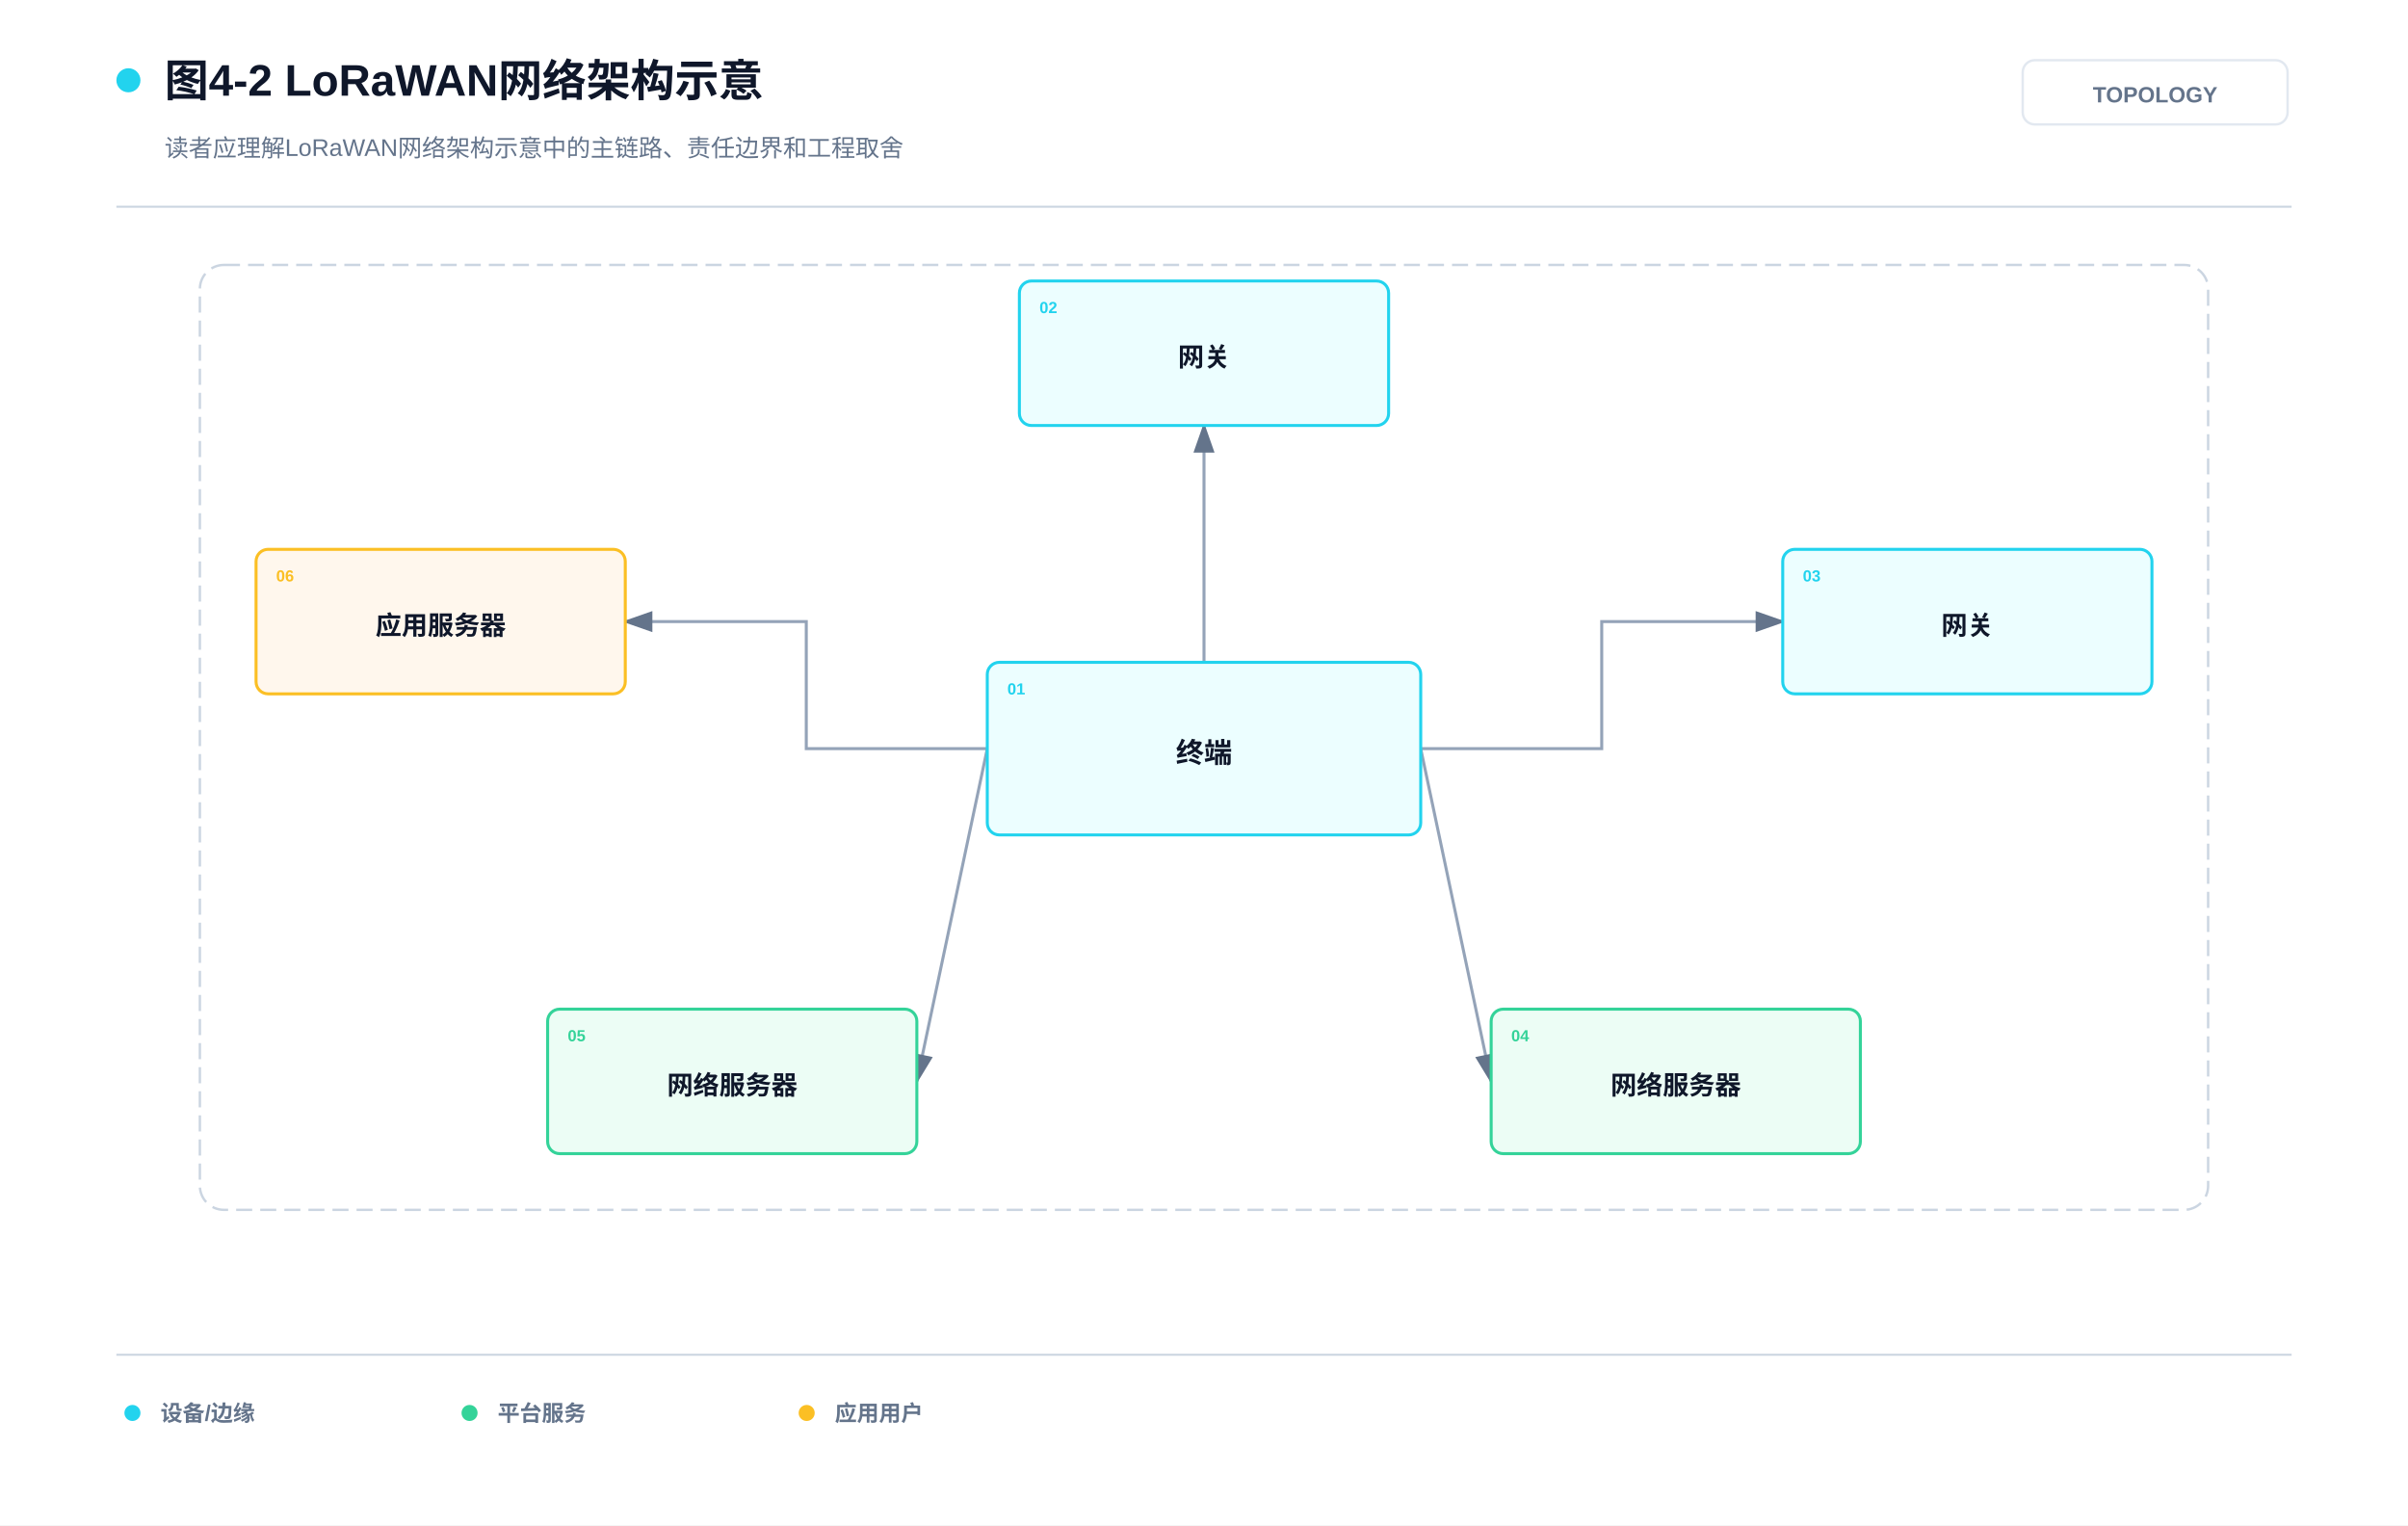
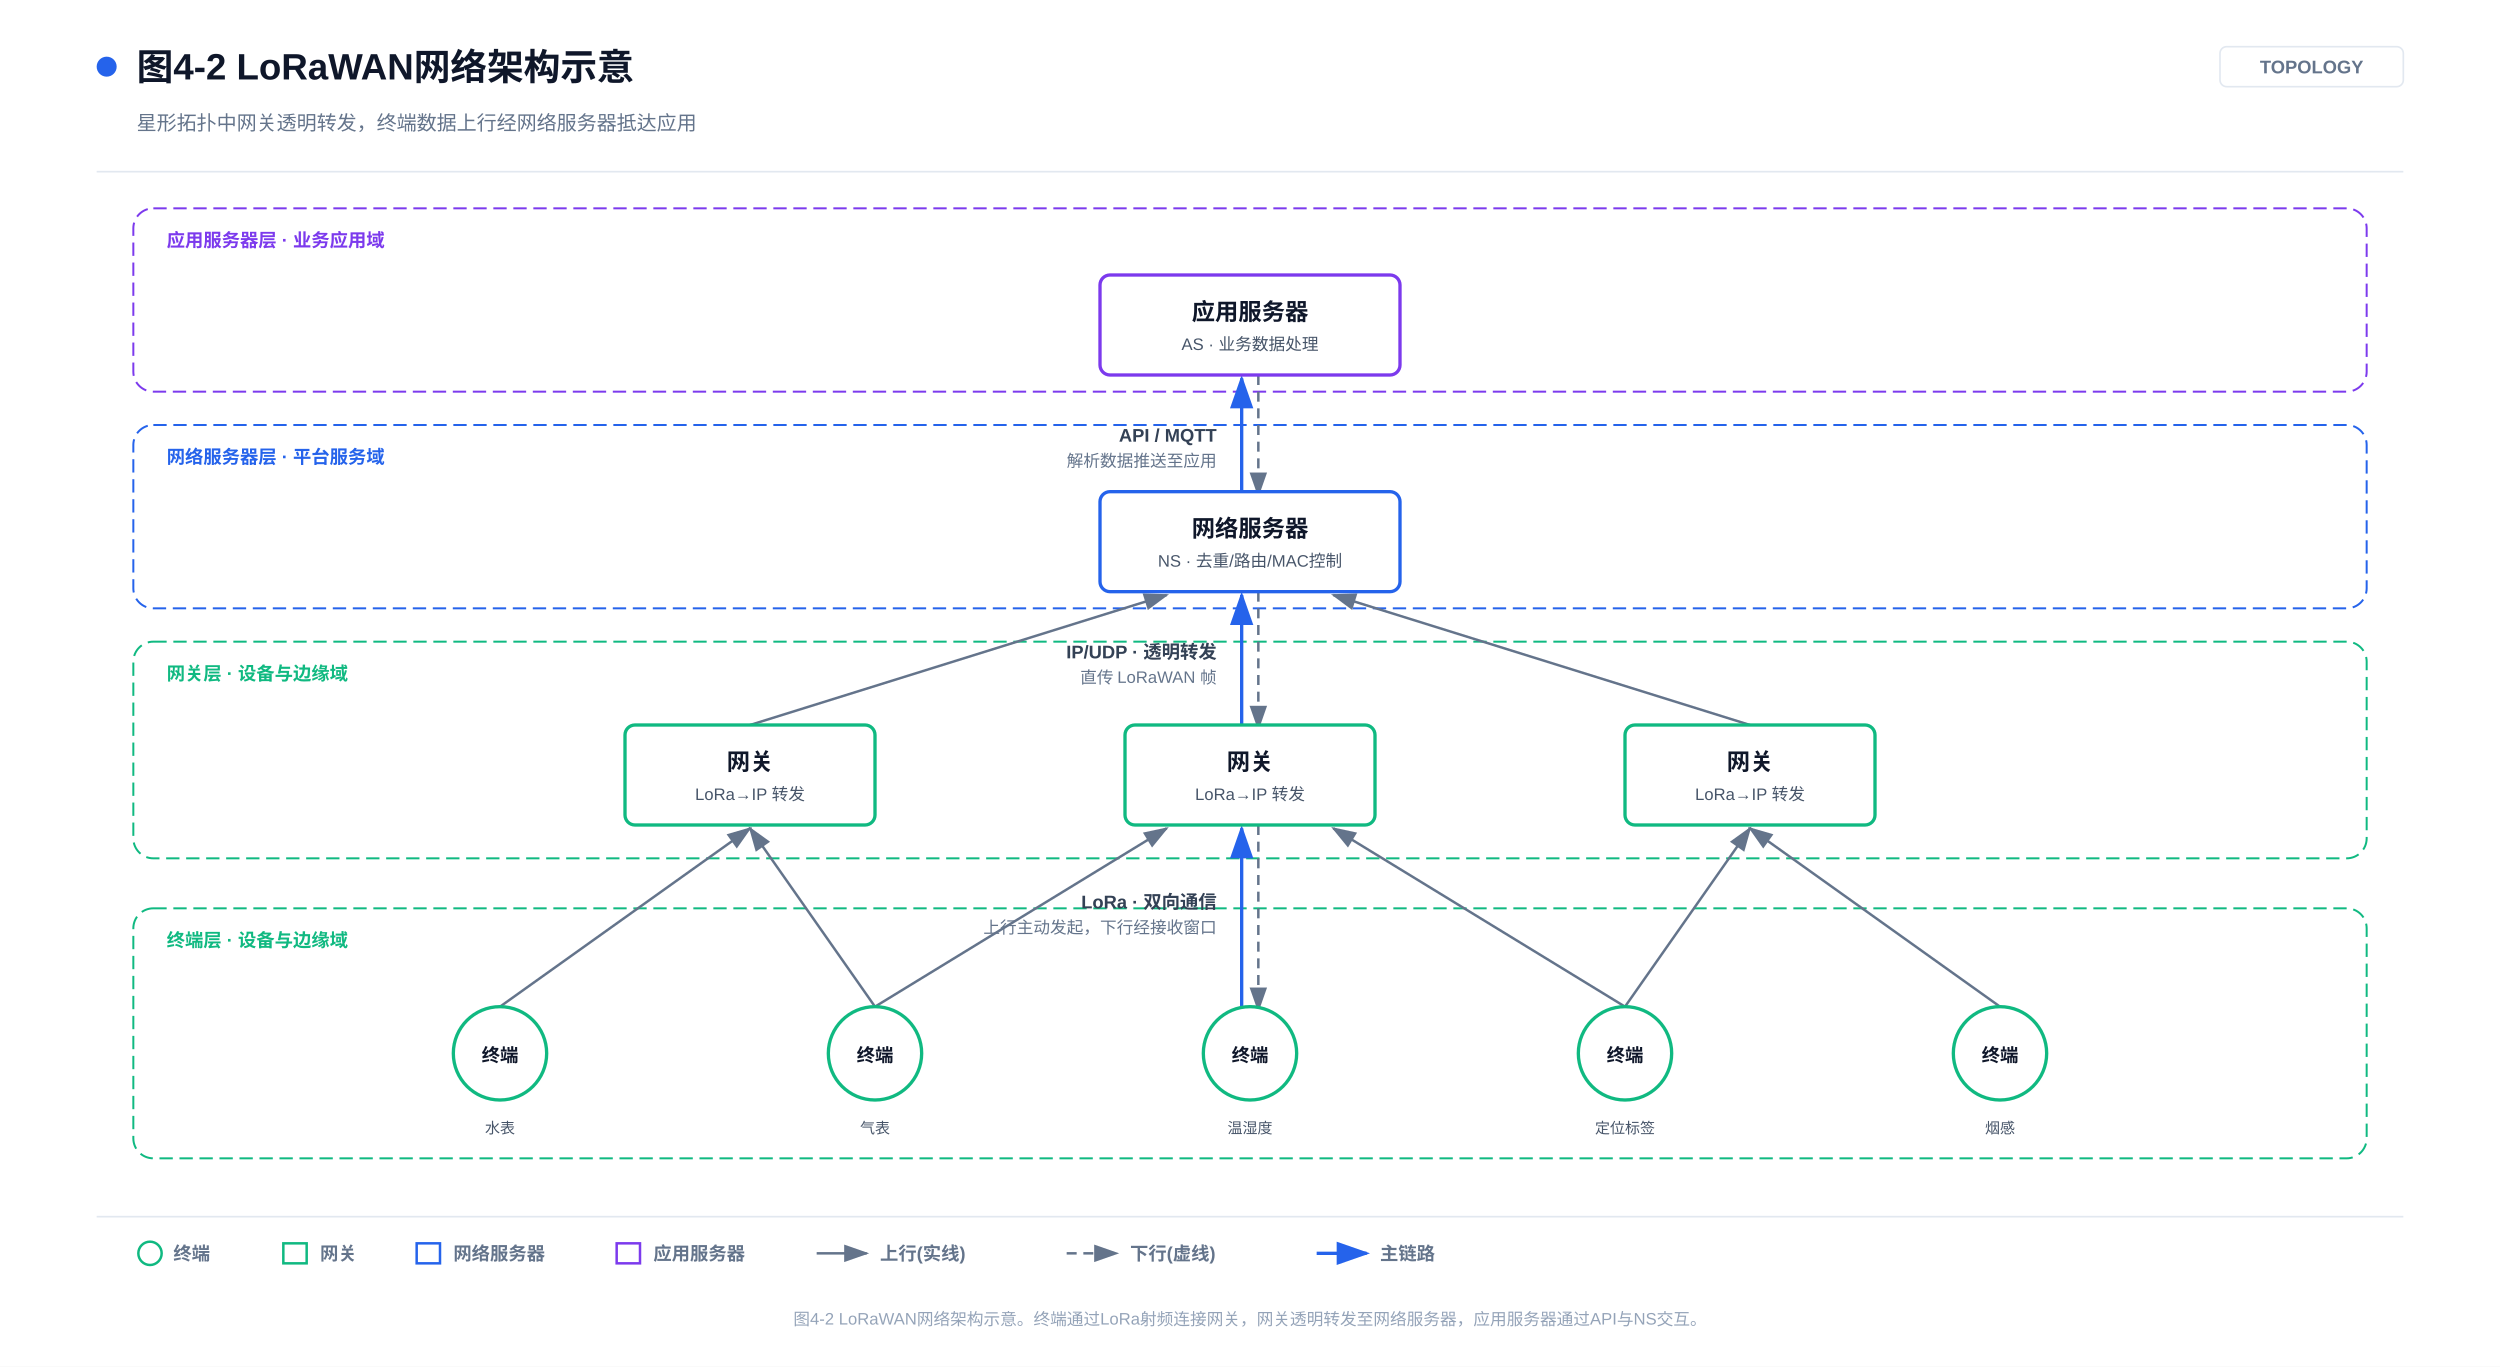
- <svg xmlns="http://www.w3.org/2000/svg" width="1200" height="760" viewBox="0 0 1200 760" role="img" aria-label="图4-2 LoRaWAN网络架构示意" data-style="architecture-diagram-white-book">
+ <svg xmlns="http://www.w3.org/2000/svg" width="1500" height="820" viewBox="0 0 1500 820" role="img" aria-label="图4-2 LoRaWAN网络架构示意" data-style="architecture-diagram-wireframe-white" font-family="'JetBrains Mono','PingFang SC','Microsoft YaHei',Arial,sans-serif">
  <defs>
-     <marker id="arrowhead" markerWidth="10" markerHeight="7" refX="9" refY="3.5" orient="auto">
-       <polygon points="0 0, 10 3.5, 0 7" fill="#64748B" />
+     <marker id="ah-blue" markerWidth="10" markerHeight="7" refX="9" refY="3.5" orient="auto">
+       <polygon points="0 0,10 3.5,0 7" fill="#2563EB" />
+     </marker>
+     <marker id="ah-gray" markerWidth="10" markerHeight="7" refX="9" refY="3.5" orient="auto">
+       <polygon points="0 0,10 3.5,0 7" fill="#64748B" />
    </marker>
  </defs>
-   <rect x="0" y="0" width="1200" height="760" fill="#FFFFFF" />
-   <circle cx="64" cy="40" r="6" fill="#22D3EE" />
-   <text x="82" y="48" fill="#0F172A" font-size="22" font-family="'JetBrains Mono', 'PingFang SC', 'Microsoft YaHei', Arial, sans-serif" font-weight="700">图4-2 LoRaWAN网络架构示意</text>
-   <text x="82.0" y="78.0" fill="#64748B" font-size="12" font-family="'JetBrains Mono', 'PingFang SC', 'Microsoft YaHei', Arial, sans-serif" font-weight="500" text-anchor="start">读者应理解LoRaWAN网络架构示意中的主链路、责任边界和工程取舍</text>
-   <rect x="1008.0" y="30.0" width="132.0" height="32.0" rx="6.0" fill="#FFFFFF" stroke="#E2E8F0" stroke-width="1.2" />
-   <text x="1074" y="51" fill="#64748B" font-size="11" font-family="'JetBrains Mono', 'PingFang SC', 'Microsoft YaHei', Arial, sans-serif" font-weight="700" text-anchor="middle">TOPOLOGY</text>
-   <line x1="58" y1="103" x2="1142" y2="103" stroke="#CBD5E1" stroke-width="1" />
-   <rect x="99.6" y="132.0" width="1000.8" height="470.8" rx="12.0" fill="#FFFFFF" stroke="#CBD5E1" stroke-width="1.2" stroke-dasharray="8 4" />
-   <line x1="600.0" y1="330.0" x2="600.0" y2="212.0" stroke="#94A3B8" stroke-width="1.5" marker-end="url(#arrowhead)" />
-   <path d="M 708.0 373.0 L 798.2 373.0 L 798.2 309.7 L 888.4 309.7" fill="none" stroke="#94A3B8" stroke-width="1.5" marker-end="url(#arrowhead)" />
-   <line x1="708.0" y1="373.0" x2="743.1" y2="538.8" stroke="#94A3B8" stroke-width="1.5" marker-end="url(#arrowhead)" />
-   <line x1="492.0" y1="373.0" x2="456.9" y2="538.8" stroke="#94A3B8" stroke-width="1.5" marker-end="url(#arrowhead)" />
-   <path d="M 492.0 373.0 L 401.8 373.0 L 401.8 309.7 L 311.6 309.7" fill="none" stroke="#94A3B8" stroke-width="1.5" marker-end="url(#arrowhead)" />
-   <rect x="492.0" y="330.0" width="216.0" height="86.0" rx="6.0" fill="#ECFEFF" stroke="#22D3EE" stroke-width="1.5" />
-   <text x="502.0" y="346.0" fill="#22D3EE" font-size="8" font-family="'JetBrains Mono', 'PingFang SC', 'Microsoft YaHei', Arial, sans-serif" font-weight="700">01</text>
-   <text x="600.0" y="380.0" fill="#0F172A" font-size="14" font-family="'JetBrains Mono', 'PingFang SC', 'Microsoft YaHei', Arial, sans-serif" font-weight="700" text-anchor="middle">终端</text>
-   <rect x="508.0" y="140.0" width="184.0" height="72.0" rx="6.0" fill="#ECFEFF" stroke="#22D3EE" stroke-width="1.5" />
-   <text x="518.0" y="156.0" fill="#22D3EE" font-size="8" font-family="'JetBrains Mono', 'PingFang SC', 'Microsoft YaHei', Arial, sans-serif" font-weight="700">02</text>
-   <text x="600.0" y="182.5" fill="#0F172A" font-size="13" font-family="'JetBrains Mono', 'PingFang SC', 'Microsoft YaHei', Arial, sans-serif" font-weight="700" text-anchor="middle">网关</text>
-   <rect x="888.4" y="273.7" width="184.0" height="72.0" rx="6.0" fill="#ECFEFF" stroke="#22D3EE" stroke-width="1.5" />
-   <text x="898.4" y="289.7" fill="#22D3EE" font-size="8" font-family="'JetBrains Mono', 'PingFang SC', 'Microsoft YaHei', Arial, sans-serif" font-weight="700">03</text>
-   <text x="980.4" y="316.2" fill="#0F172A" font-size="13" font-family="'JetBrains Mono', 'PingFang SC', 'Microsoft YaHei', Arial, sans-serif" font-weight="700" text-anchor="middle">网关</text>
-   <rect x="743.1" y="502.8" width="184.0" height="72.0" rx="6.0" fill="#ECFDF5" stroke="#34D399" stroke-width="1.5" />
-   <text x="753.1" y="518.8" fill="#34D399" font-size="8" font-family="'JetBrains Mono', 'PingFang SC', 'Microsoft YaHei', Arial, sans-serif" font-weight="700">04</text>
-   <text x="835.1" y="545.3" fill="#0F172A" font-size="13" font-family="'JetBrains Mono', 'PingFang SC', 'Microsoft YaHei', Arial, sans-serif" font-weight="700" text-anchor="middle">网络服务器</text>
-   <rect x="272.9" y="502.8" width="184.0" height="72.0" rx="6.0" fill="#ECFDF5" stroke="#34D399" stroke-width="1.5" />
-   <text x="282.9" y="518.8" fill="#34D399" font-size="8" font-family="'JetBrains Mono', 'PingFang SC', 'Microsoft YaHei', Arial, sans-serif" font-weight="700">05</text>
-   <text x="364.9" y="545.3" fill="#0F172A" font-size="13" font-family="'JetBrains Mono', 'PingFang SC', 'Microsoft YaHei', Arial, sans-serif" font-weight="700" text-anchor="middle">网络服务器</text>
-   <rect x="127.6" y="273.7" width="184.0" height="72.0" rx="6.0" fill="#FFF7ED" stroke="#FBBF24" stroke-width="1.5" />
-   <text x="137.6" y="289.7" fill="#FBBF24" font-size="8" font-family="'JetBrains Mono', 'PingFang SC', 'Microsoft YaHei', Arial, sans-serif" font-weight="700">06</text>
-   <text x="219.6" y="316.2" fill="#0F172A" font-size="13" font-family="'JetBrains Mono', 'PingFang SC', 'Microsoft YaHei', Arial, sans-serif" font-weight="700" text-anchor="middle">应用服务器</text>
-   <line x1="58" y1="675" x2="1142" y2="675" stroke="#CBD5E1" stroke-width="1" />
-   <circle cx="66.0" cy="704.0" r="4" fill="#22D3EE" />
-   <text x="80.0" y="708.0" fill="#64748B" font-size="11" font-family="'JetBrains Mono', 'PingFang SC', 'Microsoft YaHei', Arial, sans-serif" font-weight="600" text-anchor="start">设备/边缘</text>
-   <circle cx="234.0" cy="704.0" r="4" fill="#34D399" />
-   <text x="248.0" y="708.0" fill="#64748B" font-size="11" font-family="'JetBrains Mono', 'PingFang SC', 'Microsoft YaHei', Arial, sans-serif" font-weight="600" text-anchor="start">平台服务</text>
-   <circle cx="402.0" cy="704.0" r="4" fill="#FBBF24" />
-   <text x="416.0" y="708.0" fill="#64748B" font-size="11" font-family="'JetBrains Mono', 'PingFang SC', 'Microsoft YaHei', Arial, sans-serif" font-weight="600" text-anchor="start">应用用户</text>
+   <rect x="0" y="0" width="1500" height="820" fill="#FFFFFF" />
+   <circle cx="64" cy="40" r="6" fill="#2563EB" />
+   <text x="82" y="48" fill="#0F172A" font-size="22" font-weight="700">图4-2 LoRaWAN网络架构示意</text>
+   <text x="82" y="78" fill="#64748B" font-size="12" font-weight="500">星形拓扑中网关透明转发，终端数据上行经网络服务器抵达应用</text>
+   <rect x="1332" y="28" width="110" height="24" rx="4" fill="#FFFFFF" stroke="#E2E8F0" stroke-width="1" />
+   <text x="1387" y="44" text-anchor="middle" fill="#64748B" font-size="11" font-weight="700">TOPOLOGY</text>
+   <line x1="58" y1="103" x2="1442" y2="103" stroke="#E2E8F0" stroke-width="1" />
+   <rect x="80" y="125" width="1340" height="110" rx="12" fill="none" stroke="#7C3AED" stroke-width="1.2" stroke-dasharray="8 4" />
+   <text x="100" y="148" fill="#7C3AED" font-size="11" font-weight="600">应用服务器层 · 业务应用域</text>
+   <rect x="80" y="255" width="1340" height="110" rx="12" fill="none" stroke="#2563EB" stroke-width="1.2" stroke-dasharray="8 4" />
+   <text x="100" y="278" fill="#2563EB" font-size="11" font-weight="600">网络服务器层 · 平台服务域</text>
+   <rect x="80" y="385" width="1340" height="130" rx="12" fill="none" stroke="#10B981" stroke-width="1.2" stroke-dasharray="8 4" />
+   <text x="100" y="408" fill="#10B981" font-size="11" font-weight="600">网关层 · 设备与边缘域</text>
+   <rect x="80" y="545" width="1340" height="150" rx="12" fill="none" stroke="#10B981" stroke-width="1.2" stroke-dasharray="8 4" />
+   <text x="100" y="568" fill="#10B981" font-size="11" font-weight="600">终端层 · 设备与边缘域</text>
+   <g stroke="#64748B" stroke-width="1.5" fill="none">
+     <line x1="300" y1="604" x2="450" y2="497" marker-end="url(#ah-gray)" />
+     <line x1="525" y1="604" x2="450" y2="497" marker-end="url(#ah-gray)" />
+     <line x1="525" y1="604" x2="700" y2="497" marker-end="url(#ah-gray)" />
+     <line x1="975" y1="604" x2="800" y2="497" marker-end="url(#ah-gray)" />
+     <line x1="975" y1="604" x2="1050" y2="497" marker-end="url(#ah-gray)" />
+     <line x1="1200" y1="604" x2="1050" y2="497" marker-end="url(#ah-gray)" />
+     <line x1="450" y1="435" x2="700" y2="357" marker-end="url(#ah-gray)" />
+     <line x1="1050" y1="435" x2="800" y2="357" marker-end="url(#ah-gray)" />
+   </g>
+   <g stroke="#2563EB" stroke-width="2" fill="none">
+     <line x1="745" y1="604" x2="745" y2="497" marker-end="url(#ah-blue)" />
+     <line x1="745" y1="435" x2="745" y2="357" marker-end="url(#ah-blue)" />
+     <line x1="745" y1="295" x2="745" y2="227" marker-end="url(#ah-blue)" />
+   </g>
+   <g stroke="#64748B" stroke-width="1.5" fill="none" stroke-dasharray="6 4">
+     <line x1="755" y1="495" x2="755" y2="606" marker-end="url(#ah-gray)" />
+     <line x1="755" y1="355" x2="755" y2="437" marker-end="url(#ah-gray)" />
+     <line x1="755" y1="225" x2="755" y2="297" marker-end="url(#ah-gray)" />
+   </g>
+   <text x="730" y="545" text-anchor="end" fill="#334155" font-size="11" font-weight="600">LoRa · 双向通信</text>
+   <text x="730" y="560" text-anchor="end" fill="#64748B" font-size="10">上行主动发起，下行经接收窗口</text>
+   <text x="730" y="395" text-anchor="end" fill="#334155" font-size="11" font-weight="600">IP/UDP · 透明转发</text>
+   <text x="730" y="410" text-anchor="end" fill="#64748B" font-size="10">直传 LoRaWAN 帧</text>
+   <text x="730" y="265" text-anchor="end" fill="#334155" font-size="11" font-weight="600">API / MQTT</text>
+   <text x="730" y="280" text-anchor="end" fill="#64748B" font-size="10">解析数据推送至应用</text>
+   <rect x="660" y="165" width="180" height="60" rx="6" fill="#FFFFFF" stroke="#7C3AED" stroke-width="2" />
+   <text x="750" y="192" text-anchor="middle" fill="#0F172A" font-size="14" font-weight="700">应用服务器</text>
+   <text x="750" y="210" text-anchor="middle" fill="#475569" font-size="10" font-weight="500">AS · 业务数据处理</text>
+   <rect x="660" y="295" width="180" height="60" rx="6" fill="#FFFFFF" stroke="#2563EB" stroke-width="2" />
+   <text x="750" y="322" text-anchor="middle" fill="#0F172A" font-size="14" font-weight="700">网络服务器</text>
+   <text x="750" y="340" text-anchor="middle" fill="#475569" font-size="10" font-weight="500">NS · 去重/路由/MAC控制</text>
+   <rect x="375" y="435" width="150" height="60" rx="6" fill="#FFFFFF" stroke="#10B981" stroke-width="2" />
+   <text x="450" y="462" text-anchor="middle" fill="#0F172A" font-size="14" font-weight="700">网关</text>
+   <text x="450" y="480" text-anchor="middle" fill="#475569" font-size="10" font-weight="500">LoRa→IP 转发</text>
+   <rect x="675" y="435" width="150" height="60" rx="6" fill="#FFFFFF" stroke="#10B981" stroke-width="2" />
+   <text x="750" y="462" text-anchor="middle" fill="#0F172A" font-size="14" font-weight="700">网关</text>
+   <text x="750" y="480" text-anchor="middle" fill="#475569" font-size="10" font-weight="500">LoRa→IP 转发</text>
+   <rect x="975" y="435" width="150" height="60" rx="6" fill="#FFFFFF" stroke="#10B981" stroke-width="2" />
+   <text x="1050" y="462" text-anchor="middle" fill="#0F172A" font-size="14" font-weight="700">网关</text>
+   <text x="1050" y="480" text-anchor="middle" fill="#475569" font-size="10" font-weight="500">LoRa→IP 转发</text>
+   <circle cx="300" cy="632" r="28" fill="#FFFFFF" stroke="#10B981" stroke-width="2" />
+   <text x="300" y="637" text-anchor="middle" fill="#0F172A" font-size="11" font-weight="700">终端</text>
+   <text x="300" y="680" text-anchor="middle" fill="#475569" font-size="9" font-weight="500">水表</text>
+   <circle cx="525" cy="632" r="28" fill="#FFFFFF" stroke="#10B981" stroke-width="2" />
+   <text x="525" y="637" text-anchor="middle" fill="#0F172A" font-size="11" font-weight="700">终端</text>
+   <text x="525" y="680" text-anchor="middle" fill="#475569" font-size="9" font-weight="500">气表</text>
+   <circle cx="750" cy="632" r="28" fill="#FFFFFF" stroke="#10B981" stroke-width="2" />
+   <text x="750" y="637" text-anchor="middle" fill="#0F172A" font-size="11" font-weight="700">终端</text>
+   <text x="750" y="680" text-anchor="middle" fill="#475569" font-size="9" font-weight="500">温湿度</text>
+   <circle cx="975" cy="632" r="28" fill="#FFFFFF" stroke="#10B981" stroke-width="2" />
+   <text x="975" y="637" text-anchor="middle" fill="#0F172A" font-size="11" font-weight="700">终端</text>
+   <text x="975" y="680" text-anchor="middle" fill="#475569" font-size="9" font-weight="500">定位标签</text>
+   <circle cx="1200" cy="632" r="28" fill="#FFFFFF" stroke="#10B981" stroke-width="2" />
+   <text x="1200" y="637" text-anchor="middle" fill="#0F172A" font-size="11" font-weight="700">终端</text>
+   <text x="1200" y="680" text-anchor="middle" fill="#475569" font-size="9" font-weight="500">烟感</text>
+   <line x1="58" y1="730" x2="1442" y2="730" stroke="#E2E8F0" stroke-width="1" />
+   <circle cx="90" cy="752" r="7" fill="#FFFFFF" stroke="#10B981" stroke-width="1.5" />
+   <text x="104" y="756" fill="#64748B" font-size="11" font-weight="600">终端</text>
+   <rect x="170" y="746" width="14" height="12" fill="#FFFFFF" stroke="#10B981" stroke-width="1.5" />
+   <text x="192" y="756" fill="#64748B" font-size="11" font-weight="600">网关</text>
+   <rect x="250" y="746" width="14" height="12" fill="#FFFFFF" stroke="#2563EB" stroke-width="1.5" />
+   <text x="272" y="756" fill="#64748B" font-size="11" font-weight="600">网络服务器</text>
+   <rect x="370" y="746" width="14" height="12" fill="#FFFFFF" stroke="#7C3AED" stroke-width="1.5" />
+   <text x="392" y="756" fill="#64748B" font-size="11" font-weight="600">应用服务器</text>
+   <line x1="490" y1="752" x2="520" y2="752" stroke="#64748B" stroke-width="1.5" marker-end="url(#ah-gray)" />
+   <text x="528" y="756" fill="#64748B" font-size="11" font-weight="600">上行(实线)</text>
+   <line x1="640" y1="752" x2="670" y2="752" stroke="#64748B" stroke-width="1.5" stroke-dasharray="6 4" marker-end="url(#ah-gray)" />
+   <text x="678" y="756" fill="#64748B" font-size="11" font-weight="600">下行(虚线)</text>
+   <line x1="790" y1="752" x2="820" y2="752" stroke="#2563EB" stroke-width="2" marker-end="url(#ah-blue)" />
+   <text x="828" y="756" fill="#64748B" font-size="11" font-weight="600">主链路</text>
+   <text x="750" y="795" text-anchor="middle" fill="#94A3B8" font-size="10">图4-2 LoRaWAN网络架构示意。终端通过LoRa射频连接网关，网关透明转发至网络服务器，应用服务器通过API与NS交互。</text>
</svg>
